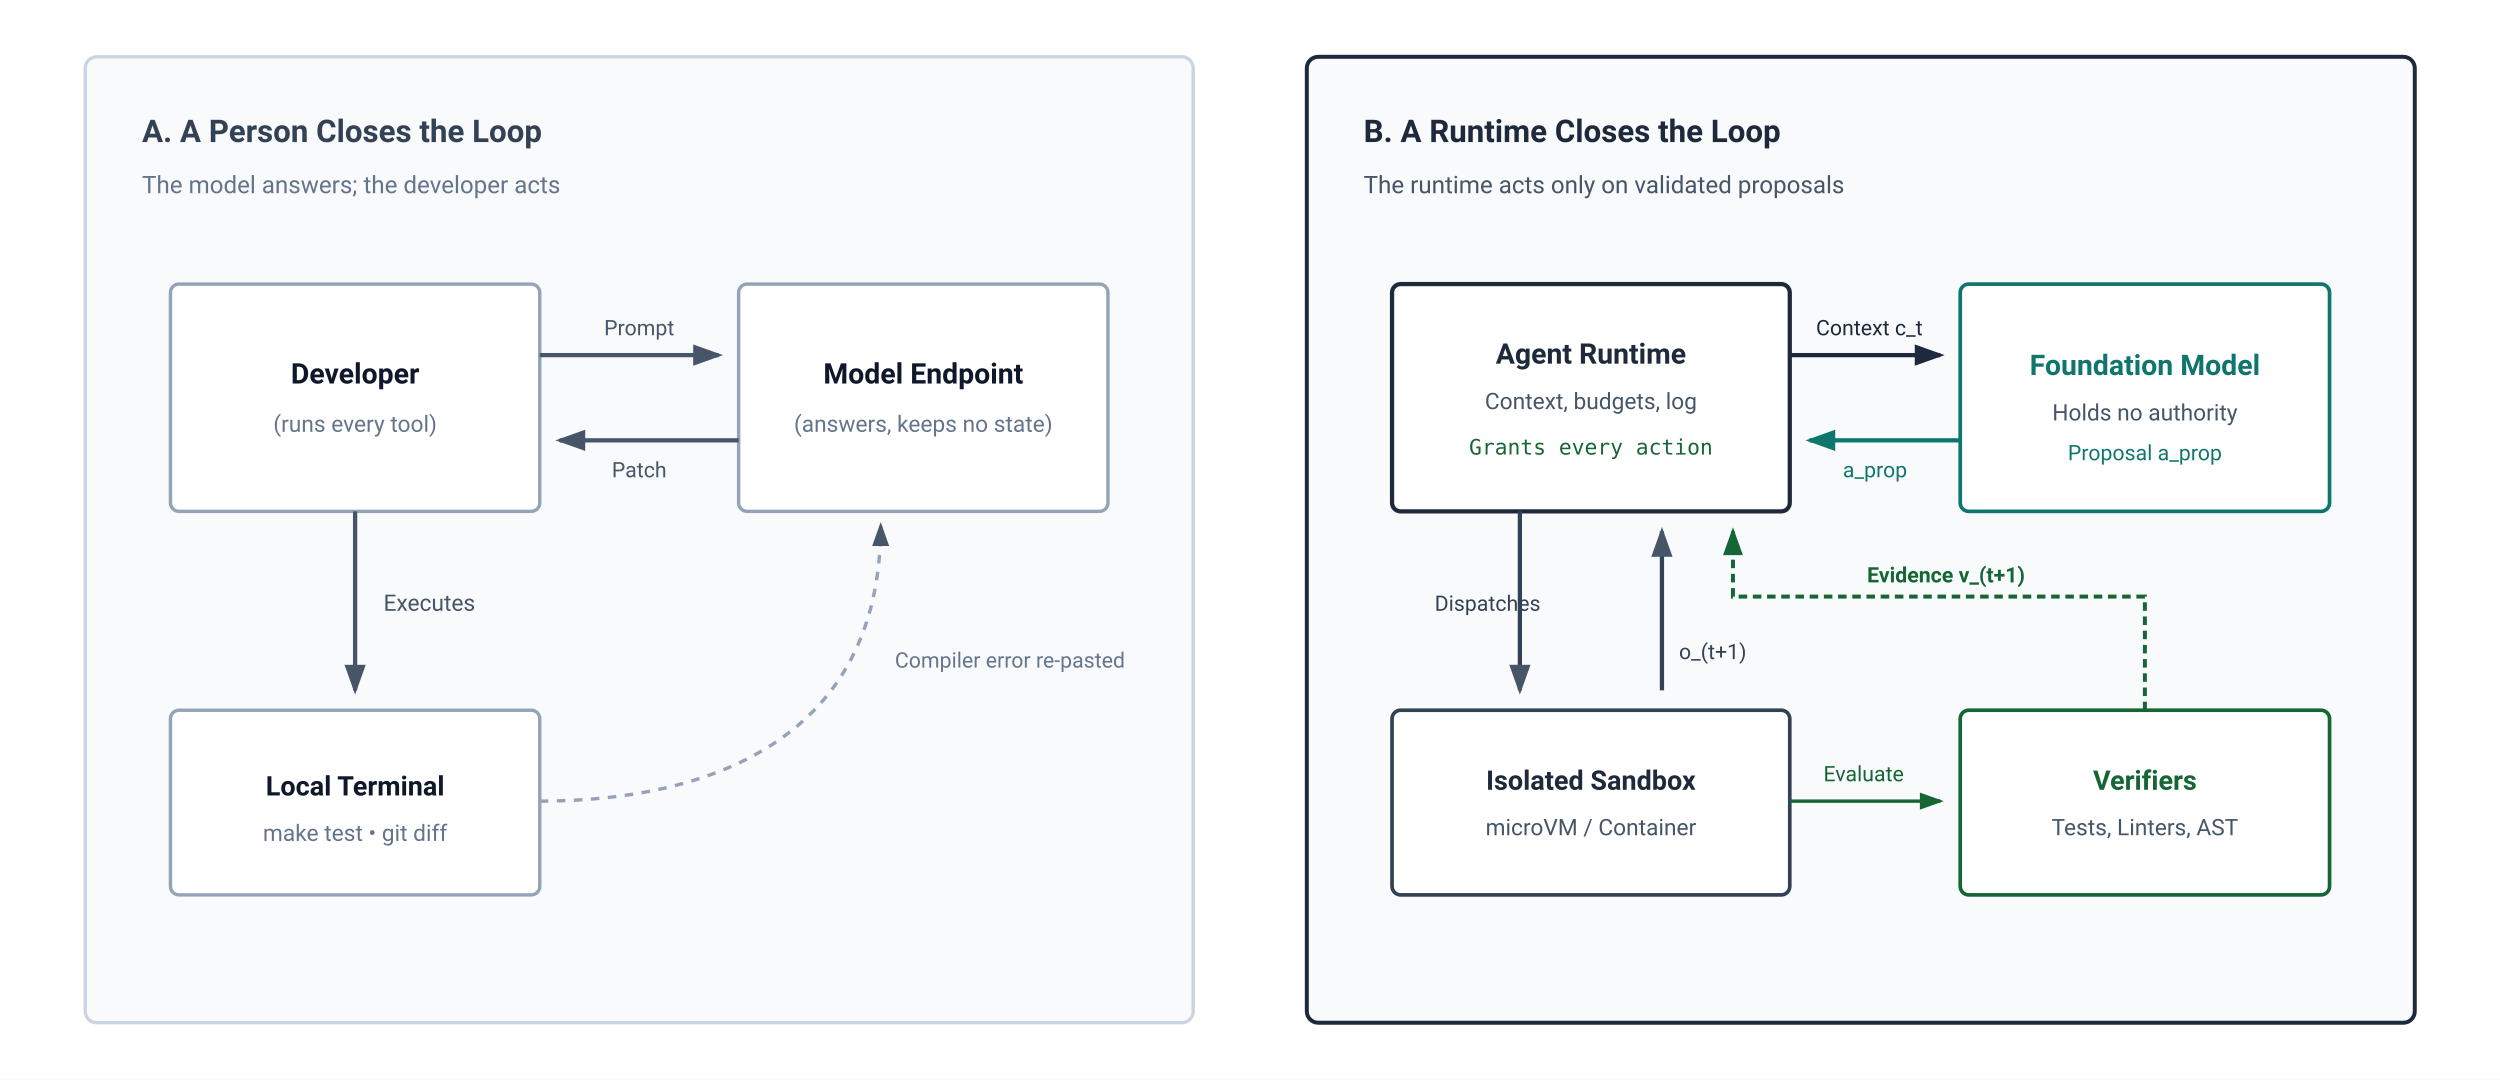
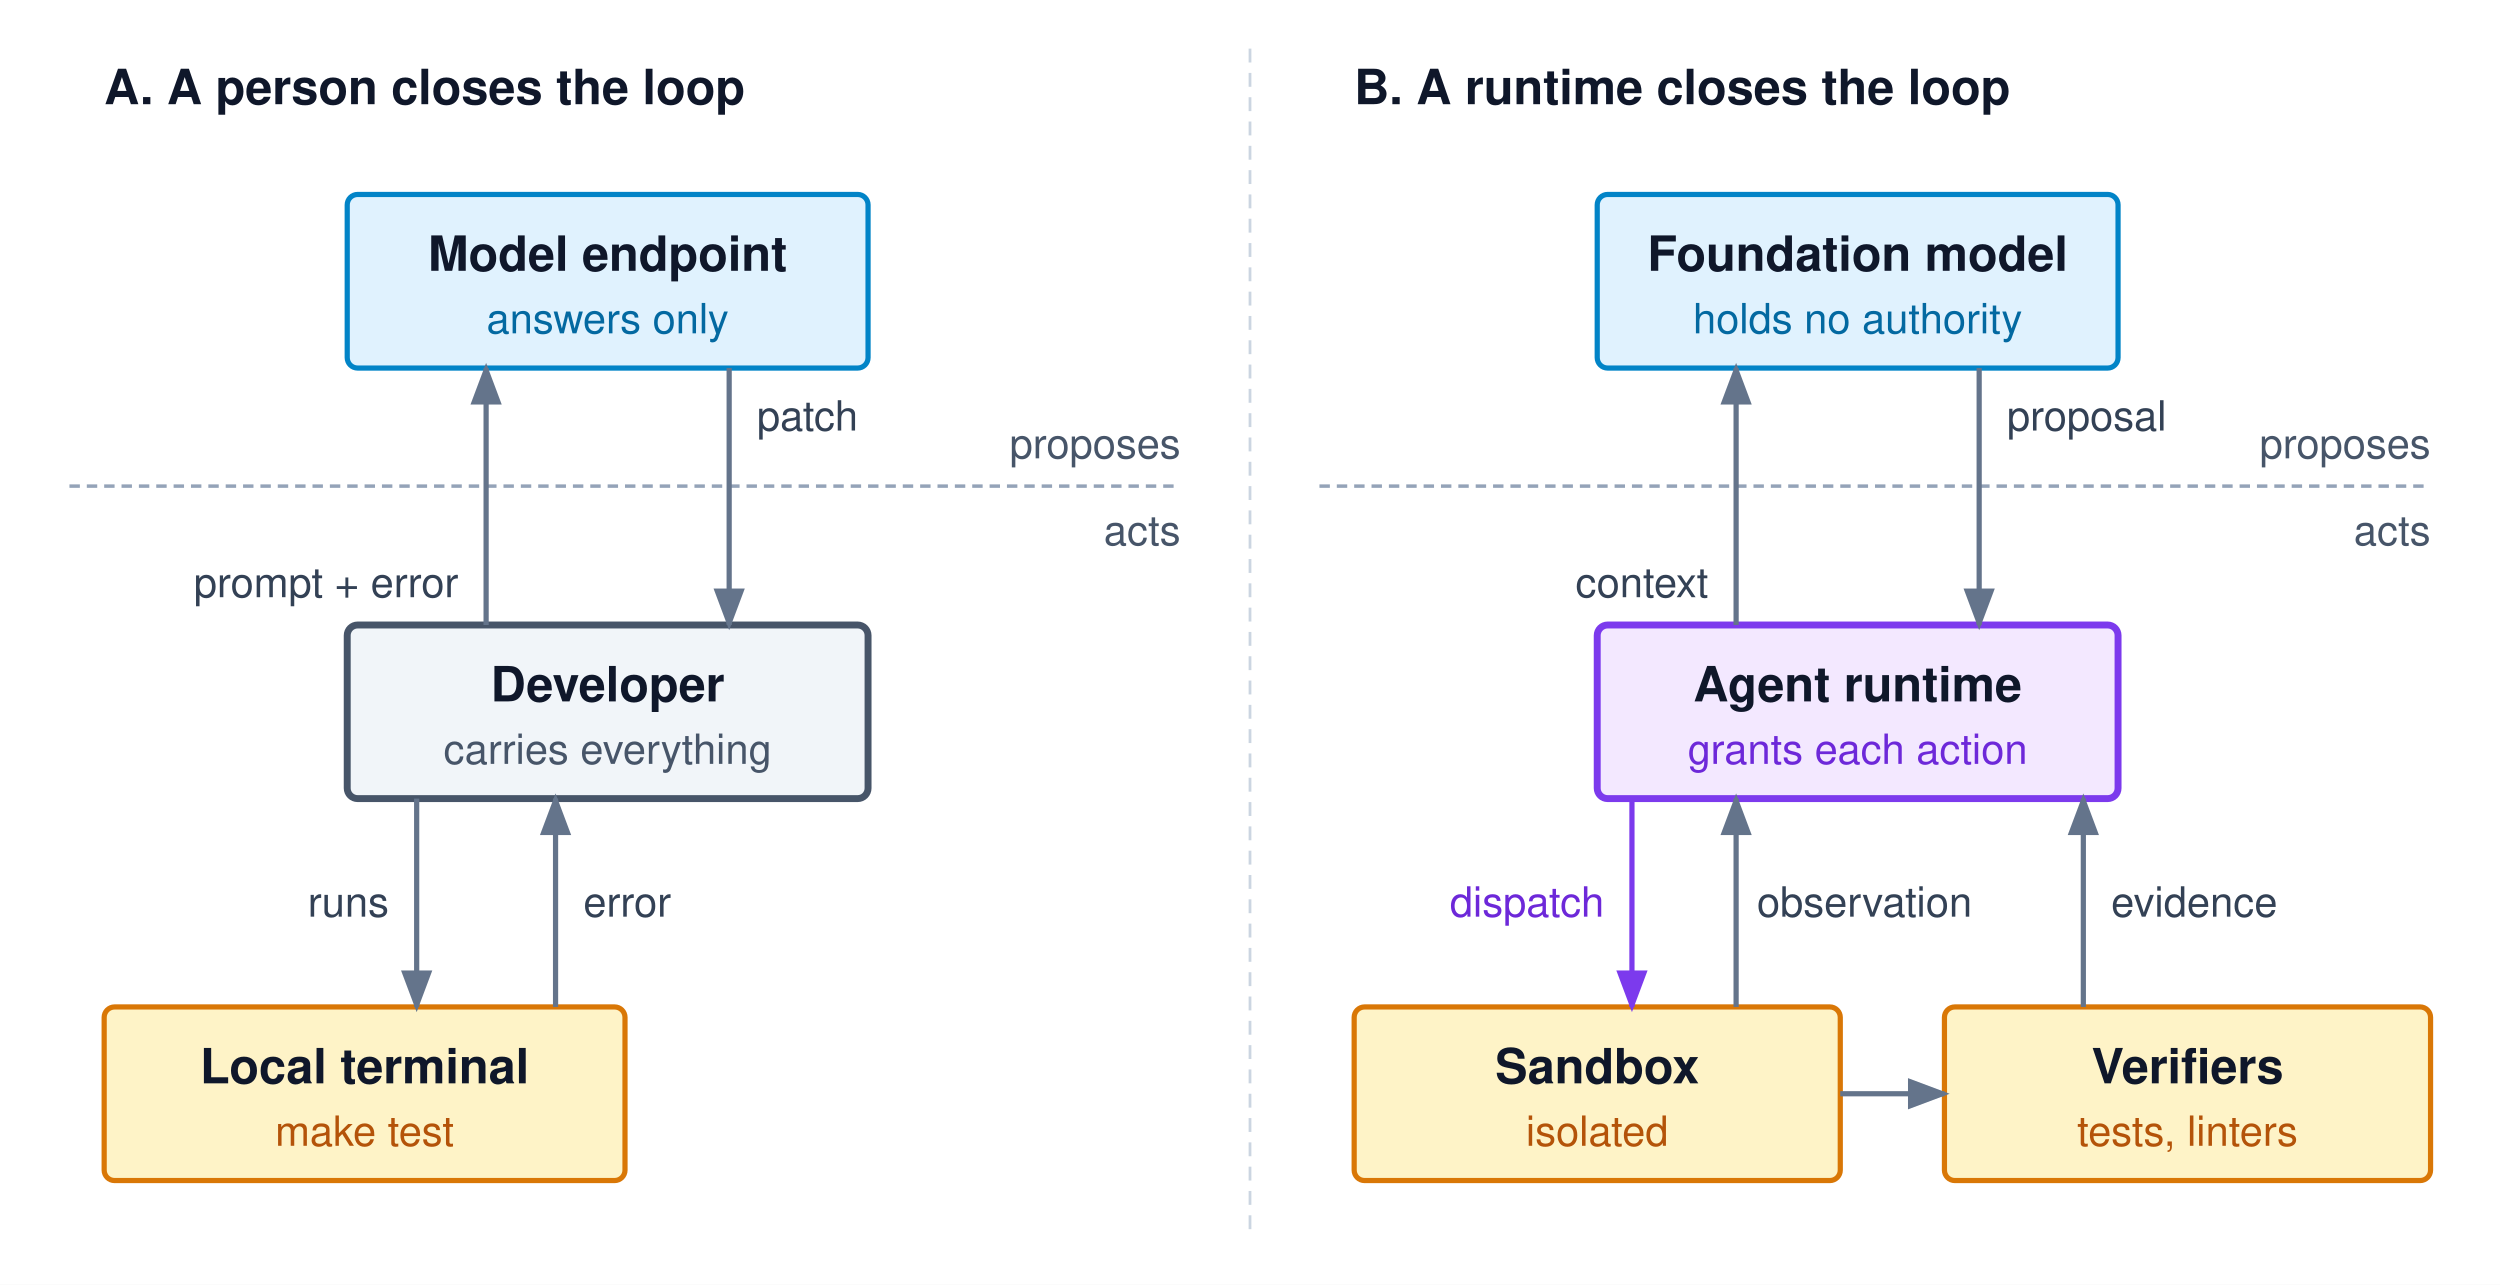
- <svg xmlns="http://www.w3.org/2000/svg" viewBox="0 0 880 380" width="100%" height="100%" font-family="-apple-system, BlinkMacSystemFont, 'Segoe UI', Roboto, Helvetica, Arial, sans-serif">
+ <svg xmlns="http://www.w3.org/2000/svg" viewBox="0 0 720 370" font-family="Helvetica Neue, Helvetica, Arial, sans-serif">
+   <rect width="720" height="370" fill="#ffffff" />
  <defs>
-     <marker id="arr-gray" markerWidth="7" markerHeight="5" refX="6" refY="2.5" orient="auto">
-       <polygon points="0 0, 7 2.5, 0 5" fill="#475569" />
+     <marker id="arr-gray" markerWidth="8" markerHeight="6" refX="7" refY="3" orient="auto">
+       <path d="M0,0 L8,3 L0,6 Z" fill="#64748b" />
    </marker>
-     <marker id="arr-navy" markerWidth="7" markerHeight="5" refX="6" refY="2.5" orient="auto">
-       <polygon points="0 0, 7 2.5, 0 5" fill="#1e293b" />
-     </marker>
-     <marker id="arr-teal" markerWidth="7" markerHeight="5" refX="6" refY="2.5" orient="auto">
-       <polygon points="0 0, 7 2.5, 0 5" fill="#0f766e" />
-     </marker>
-     <marker id="arr-sage" markerWidth="7" markerHeight="5" refX="6" refY="2.5" orient="auto">
-       <polygon points="0 0, 7 2.5, 0 5" fill="#166534" />
+     <marker id="arr-purple" markerWidth="8" markerHeight="6" refX="7" refY="3" orient="auto">
+       <path d="M0,0 L8,3 L0,6 Z" fill="#7c3aed" />
    </marker>
  </defs>
-   <rect width="880" height="380" fill="#FFFFFF" />
-   <g transform="translate(30, 20)">
-     <rect width="390" height="340" rx="4" fill="#F8FAFC" stroke="#CBD5E1" stroke-width="1.2" />
-     <text x="20" y="30" font-size="11" font-weight="700" fill="#334155">A. A Person Closes the Loop</text>
-     <text x="20" y="48" font-size="8.5" fill="#64748B">The model answers; the developer acts</text>
-     <rect x="30" y="80" width="130" height="80" rx="3" fill="#FFFFFF" stroke="#94A3B8" stroke-width="1.2" />
-     <text x="95" y="115" text-anchor="middle" font-size="10" font-weight="700" fill="#0F172A">Developer</text>
-     <text x="95" y="132" text-anchor="middle" font-size="8" fill="#64748B">(runs every tool)</text>
-     <rect x="230" y="80" width="130" height="80" rx="3" fill="#FFFFFF" stroke="#94A3B8" stroke-width="1.2" />
-     <text x="295" y="115" text-anchor="middle" font-size="10" font-weight="700" fill="#0F172A">Model Endpoint</text>
-     <text x="295" y="132" text-anchor="middle" font-size="8" fill="#64748B">(answers, keeps no state)</text>
-     <line x1="160" y1="105" x2="223" y2="105" stroke="#475569" stroke-width="1.5" marker-end="url(#arr-gray)" />
-     <text x="195" y="98" text-anchor="middle" font-size="7.5" fill="#475569">Prompt</text>
-     <line x1="230" y1="135" x2="167" y2="135" stroke="#475569" stroke-width="1.5" marker-end="url(#arr-gray)" />
-     <text x="195" y="148" text-anchor="middle" font-size="7.5" fill="#475569">Patch</text>
-     <rect x="30" y="230" width="130" height="65" rx="3" fill="#FFFFFF" stroke="#94A3B8" stroke-width="1.2" />
-     <text x="95" y="260" text-anchor="middle" font-size="9.5" font-weight="700" fill="#0F172A">Local Terminal</text>
-     <text x="95" y="276" text-anchor="middle" font-size="8" fill="#64748B">make test • git diff</text>
-     <line x1="95" y1="160" x2="95" y2="223" stroke="#475569" stroke-width="1.5" marker-end="url(#arr-gray)" />
-     <text x="105" y="195" font-size="8" fill="#475569">Executes</text>
-     <path d="M 160,262 C 220,262 280,240 280,165" fill="none" stroke="#94A3B8" stroke-width="1.2" stroke-dasharray="3,3" marker-end="url(#arr-gray)" />
-     <text x="285" y="215" font-size="7.5" fill="#64748B">Compiler error re-pasted</text>
-   </g>
-   <g transform="translate(460, 20)">
-     <rect width="390" height="340" rx="4" fill="#F8FAFC" stroke="#1E293B" stroke-width="1.4" />
-     <text x="20" y="30" font-size="11" font-weight="700" fill="#1E293B">B. A Runtime Closes the Loop</text>
-     <text x="20" y="48" font-size="8.5" fill="#475569">The runtime acts only on validated proposals</text>
-     <rect x="30" y="80" width="140" height="80" rx="3" fill="#FFFFFF" stroke="#1E293B" stroke-width="1.5" />
-     <text x="100" y="108" text-anchor="middle" font-size="10" font-weight="700" fill="#1E293B">Agent Runtime</text>
-     <text x="100" y="124" text-anchor="middle" font-size="8" fill="#475569">Context, budgets, log</text>
-     <text x="100" y="140" text-anchor="middle" font-size="7.5" font-family="'SFMono-Regular', Consolas, monospace" fill="#166534">Grants every action</text>
-     <rect x="230" y="80" width="130" height="80" rx="3" fill="#FFFFFF" stroke="#0F766E" stroke-width="1.3" />
-     <text x="295" y="112" text-anchor="middle" font-size="10" font-weight="700" fill="#0F766E">Foundation Model</text>
-     <text x="295" y="128" text-anchor="middle" font-size="8" fill="#475569">Holds no authority</text>
-     <text x="295" y="142" text-anchor="middle" font-size="7.5" fill="#0F766E">Proposal a_prop</text>
-     <line x1="170" y1="105" x2="223" y2="105" stroke="#1E293B" stroke-width="1.5" marker-end="url(#arr-navy)" />
-     <text x="198" y="98" text-anchor="middle" font-size="7.5" fill="#1E293B">Context c_t</text>
-     <line x1="230" y1="135" x2="177" y2="135" stroke="#0F766E" stroke-width="1.5" marker-end="url(#arr-teal)" />
-     <text x="200" y="148" text-anchor="middle" font-size="7.5" fill="#0F766E">a_prop</text>
-     <rect x="30" y="230" width="140" height="65" rx="3" fill="#FFFFFF" stroke="#334155" stroke-width="1.3" />
-     <text x="100" y="258" text-anchor="middle" font-size="9.5" font-weight="700" fill="#1E293B">Isolated Sandbox</text>
-     <text x="100" y="274" text-anchor="middle" font-size="8" fill="#475569">microVM / Container</text>
-     <line x1="75" y1="160" x2="75" y2="223" stroke="#334155" stroke-width="1.5" marker-end="url(#arr-gray)" />
-     <text x="45" y="195" font-size="7.5" fill="#334155">Dispatches</text>
-     <line x1="125" y1="223" x2="125" y2="167" stroke="#334155" stroke-width="1.5" marker-end="url(#arr-gray)" />
-     <text x="131" y="212" font-size="7.5" fill="#334155">o_(t+1)</text>
-     <rect x="230" y="230" width="130" height="65" rx="3" fill="#FFFFFF" stroke="#166534" stroke-width="1.3" />
-     <text x="295" y="258" text-anchor="middle" font-size="9.5" font-weight="700" fill="#166534">Verifiers</text>
-     <text x="295" y="274" text-anchor="middle" font-size="8" fill="#475569">Tests, Linters, AST</text>
-     <line x1="170" y1="262" x2="223" y2="262" stroke="#166534" stroke-width="1.2" marker-end="url(#arr-sage)" />
-     <text x="196" y="255" text-anchor="middle" font-size="7.5" fill="#166534">Evaluate</text>
-     <path d="M 295,230 L 295,190 L 150,190 L 150,167" fill="none" stroke="#166534" stroke-width="1.4" stroke-dasharray="3,2" marker-end="url(#arr-sage)" />
-     <text x="225" y="185" text-anchor="middle" font-size="7.5" font-weight="600" fill="#166534">Evidence v_(t+1)</text>
-   </g>
+   <text x="30" y="30" font-size="14" font-weight="700" fill="#0f172a">A. A person closes the loop</text>
+   <text x="390" y="30" font-size="14" font-weight="700" fill="#0f172a">B. A runtime closes the loop</text>
+   <line x1="360" y1="14" x2="360" y2="356" stroke="#cbd5e1" stroke-width="0.8" stroke-dasharray="4,3" />
+   <line x1="20" y1="140" x2="340" y2="140" stroke="#94a3b8" stroke-width="1" stroke-dasharray="3,2" />
+   <line x1="380" y1="140" x2="700" y2="140" stroke="#94a3b8" stroke-width="1" stroke-dasharray="3,2" />
+   <text x="340" y="132" font-size="12" fill="#475569" text-anchor="end">proposes</text>
+   <text x="340" y="157" font-size="12" fill="#475569" text-anchor="end">acts</text>
+   <text x="700" y="132" font-size="12" fill="#475569" text-anchor="end">proposes</text>
+   <text x="700" y="157" font-size="12" fill="#475569" text-anchor="end">acts</text>
+   <rect x="100" y="56" width="150" height="50" rx="3" fill="#e0f2fe" stroke="#0284c7" stroke-width="1.5" />
+   <text x="175" y="78" font-size="14" font-weight="700" fill="#0f172a" text-anchor="middle">Model endpoint</text>
+   <text x="175" y="96" font-size="12" fill="#0369a1" text-anchor="middle">answers only</text>
+   <rect x="100" y="180" width="150" height="50" rx="3" fill="#f1f5f9" stroke="#475569" stroke-width="2" />
+   <text x="175" y="202" font-size="14" font-weight="700" fill="#0f172a" text-anchor="middle">Developer</text>
+   <text x="175" y="220" font-size="12" fill="#475569" text-anchor="middle">carries everything</text>
+   <rect x="30" y="290" width="150" height="50" rx="3" fill="#fef3c7" stroke="#d97706" stroke-width="1.5" />
+   <text x="105" y="312" font-size="14" font-weight="700" fill="#0f172a" text-anchor="middle">Local terminal</text>
+   <text x="105" y="330" font-size="12" fill="#b45309" text-anchor="middle">make test</text>
+   <path d="M140,180 V106" fill="none" stroke="#64748b" stroke-width="1.5" marker-end="url(#arr-gray)" />
+   <text x="132" y="172" font-size="12" fill="#334155" text-anchor="end">prompt + error</text>
+   <path d="M210,106 V180" fill="none" stroke="#64748b" stroke-width="1.5" marker-end="url(#arr-gray)" />
+   <text x="218" y="124" font-size="12" fill="#334155">patch</text>
+   <path d="M120,230 V290" fill="none" stroke="#64748b" stroke-width="1.5" marker-end="url(#arr-gray)" />
+   <text x="112" y="264" font-size="12" fill="#334155" text-anchor="end">runs</text>
+   <path d="M160,290 V230" fill="none" stroke="#64748b" stroke-width="1.5" marker-end="url(#arr-gray)" />
+   <text x="168" y="264" font-size="12" fill="#334155">error</text>
+   <rect x="460" y="56" width="150" height="50" rx="3" fill="#e0f2fe" stroke="#0284c7" stroke-width="1.5" />
+   <text x="535" y="78" font-size="14" font-weight="700" fill="#0f172a" text-anchor="middle">Foundation model</text>
+   <text x="535" y="96" font-size="12" fill="#0369a1" text-anchor="middle">holds no authority</text>
+   <rect x="460" y="180" width="150" height="50" rx="3" fill="#f3e8ff" stroke="#7c3aed" stroke-width="2" />
+   <text x="535" y="202" font-size="14" font-weight="700" fill="#0f172a" text-anchor="middle">Agent runtime</text>
+   <text x="535" y="220" font-size="12" fill="#6d28d9" text-anchor="middle">grants each action</text>
+   <rect x="390" y="290" width="140" height="50" rx="3" fill="#fef3c7" stroke="#d97706" stroke-width="1.5" />
+   <text x="460" y="312" font-size="14" font-weight="700" fill="#0f172a" text-anchor="middle">Sandbox</text>
+   <text x="460" y="330" font-size="12" fill="#b45309" text-anchor="middle">isolated</text>
+   <rect x="560" y="290" width="140" height="50" rx="3" fill="#fef3c7" stroke="#d97706" stroke-width="1.5" />
+   <text x="630" y="312" font-size="14" font-weight="700" fill="#0f172a" text-anchor="middle">Verifiers</text>
+   <text x="630" y="330" font-size="12" fill="#b45309" text-anchor="middle">tests, linters</text>
+   <path d="M500,180 V106" fill="none" stroke="#64748b" stroke-width="1.5" marker-end="url(#arr-gray)" />
+   <text x="492" y="172" font-size="12" fill="#334155" text-anchor="end">context</text>
+   <path d="M570,106 V180" fill="none" stroke="#64748b" stroke-width="1.5" marker-end="url(#arr-gray)" />
+   <text x="578" y="124" font-size="12" fill="#334155">proposal</text>
+   <path d="M470,230 V290" fill="none" stroke="#7c3aed" stroke-width="1.5" marker-end="url(#arr-purple)" />
+   <text x="462" y="264" font-size="12" fill="#6d28d9" text-anchor="end">dispatch</text>
+   <path d="M500,290 V230" fill="none" stroke="#64748b" stroke-width="1.5" marker-end="url(#arr-gray)" />
+   <text x="506" y="264" font-size="12" fill="#334155">observation</text>
+   <path d="M530,315 H560" fill="none" stroke="#64748b" stroke-width="1.5" marker-end="url(#arr-gray)" />
+   <path d="M600,290 V230" fill="none" stroke="#64748b" stroke-width="1.5" marker-end="url(#arr-gray)" />
+   <text x="608" y="264" font-size="12" fill="#334155">evidence</text>
</svg>
